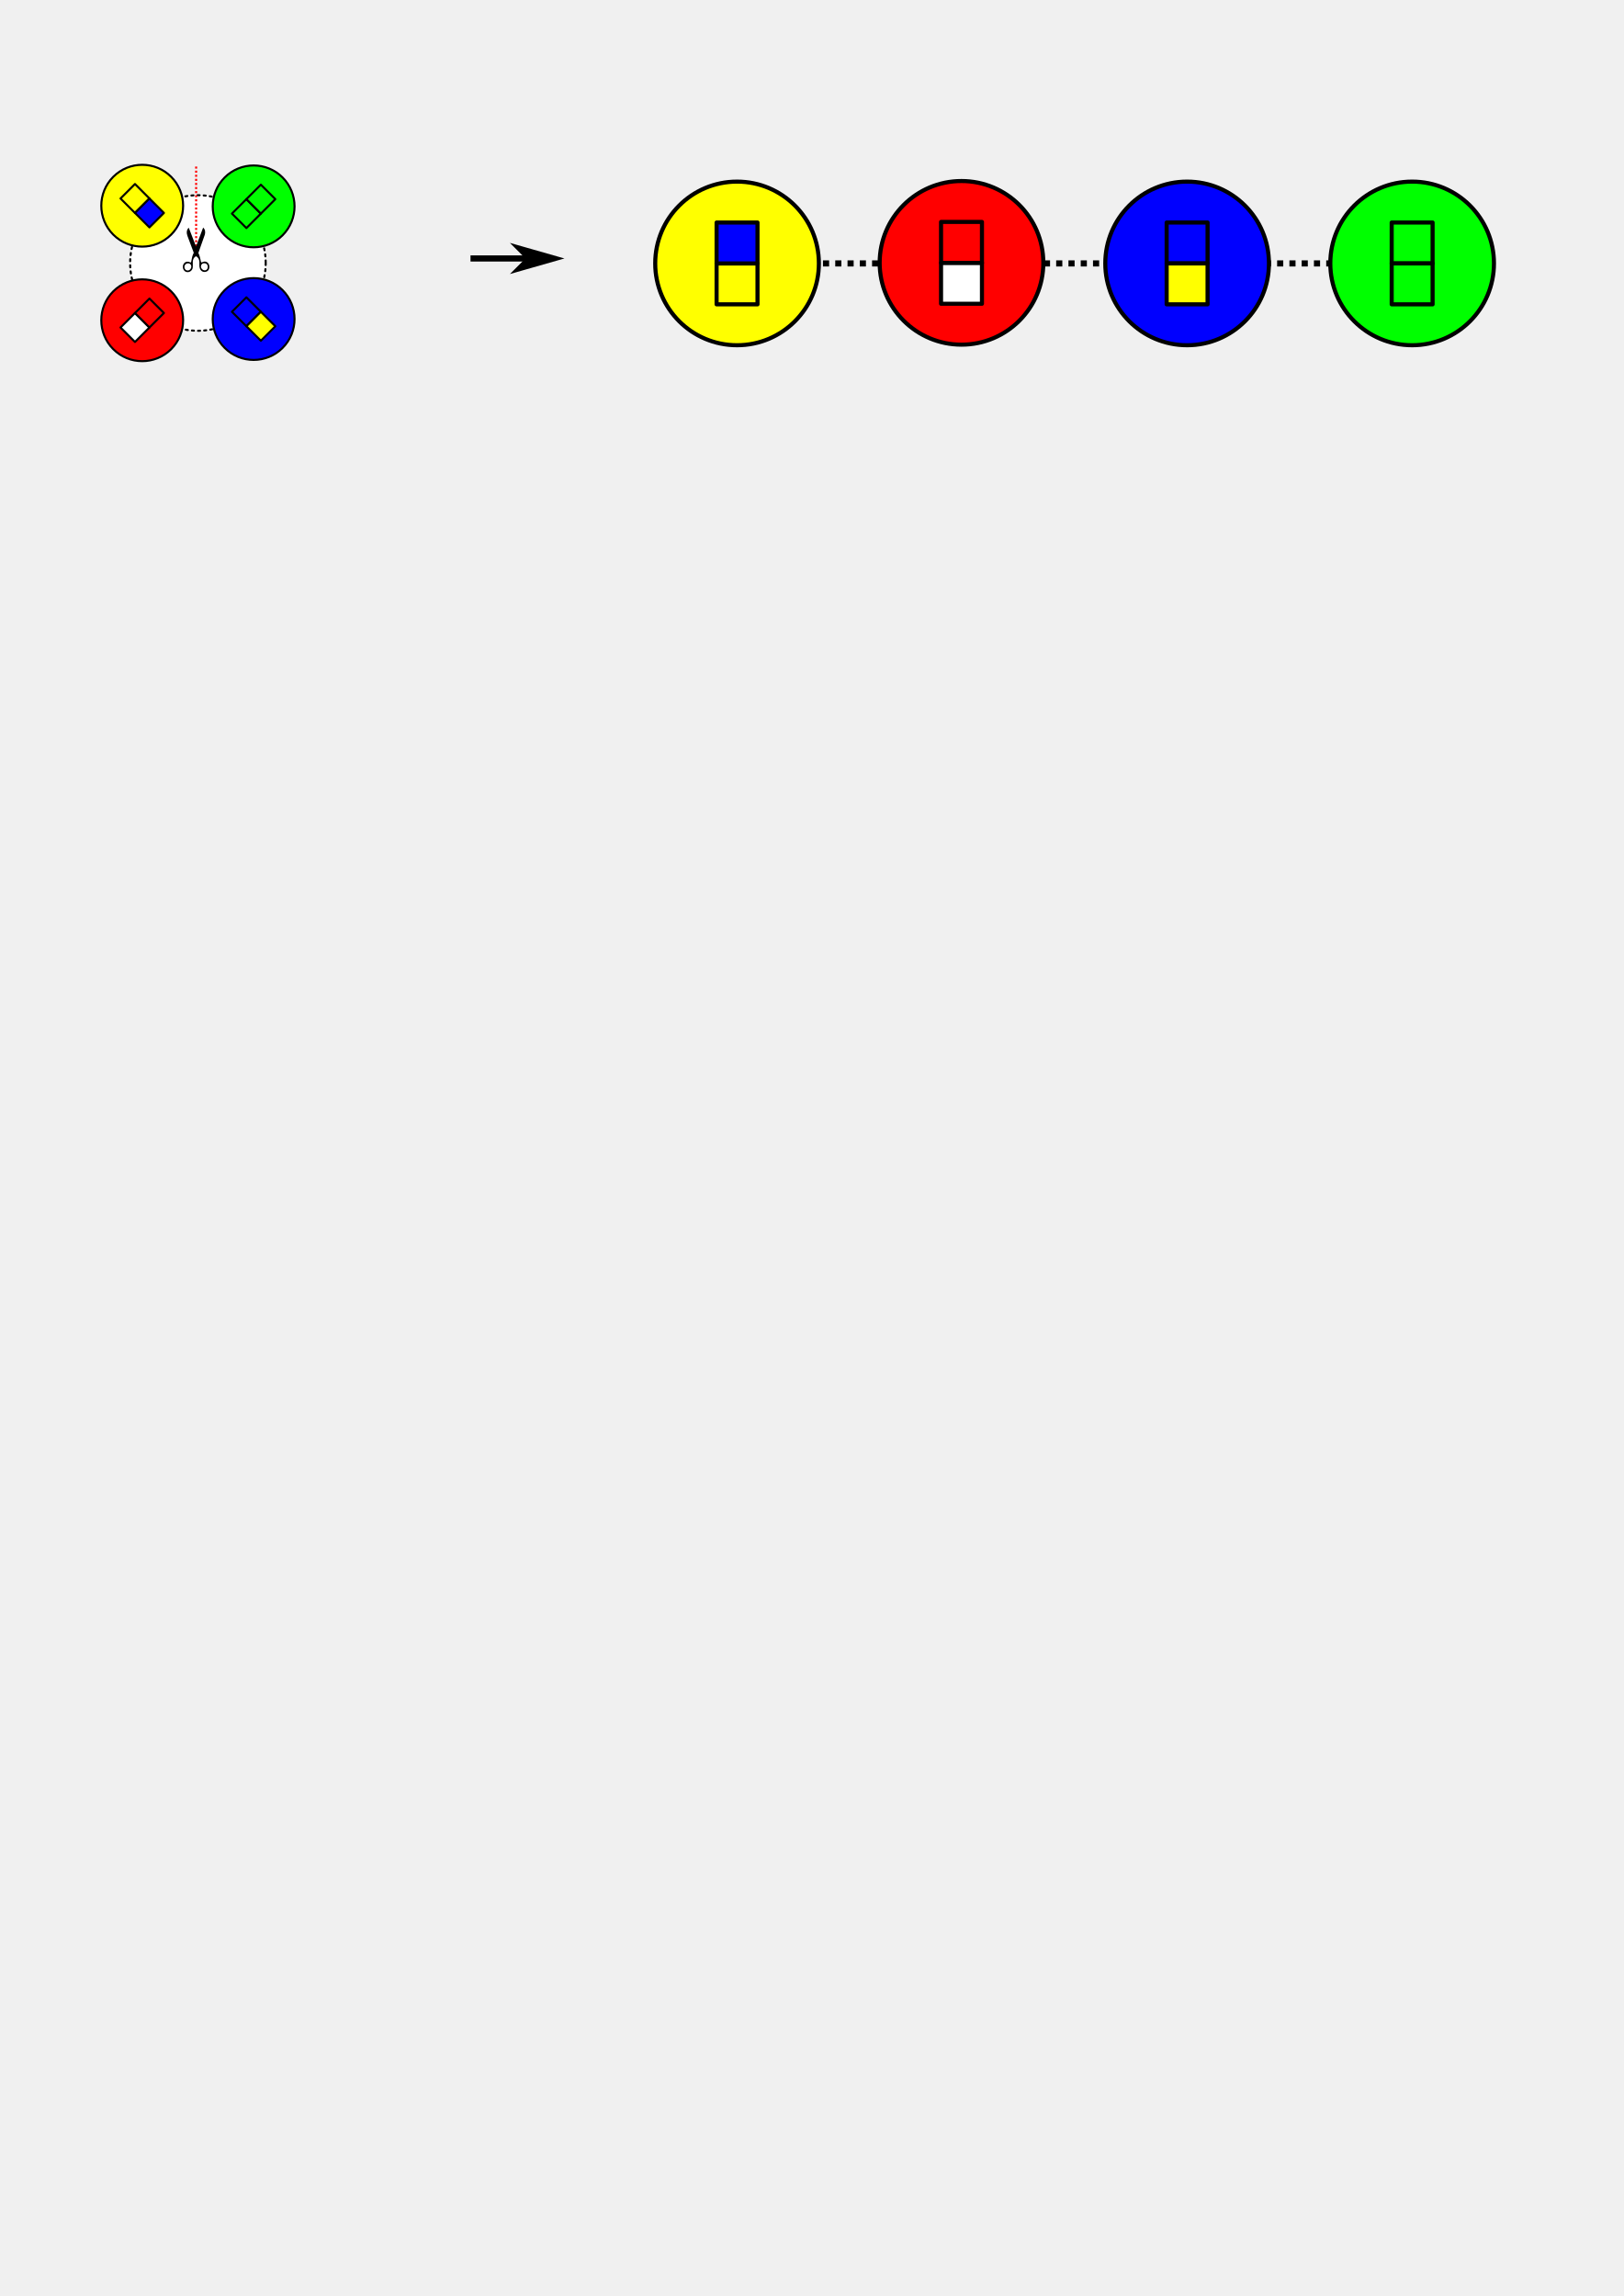
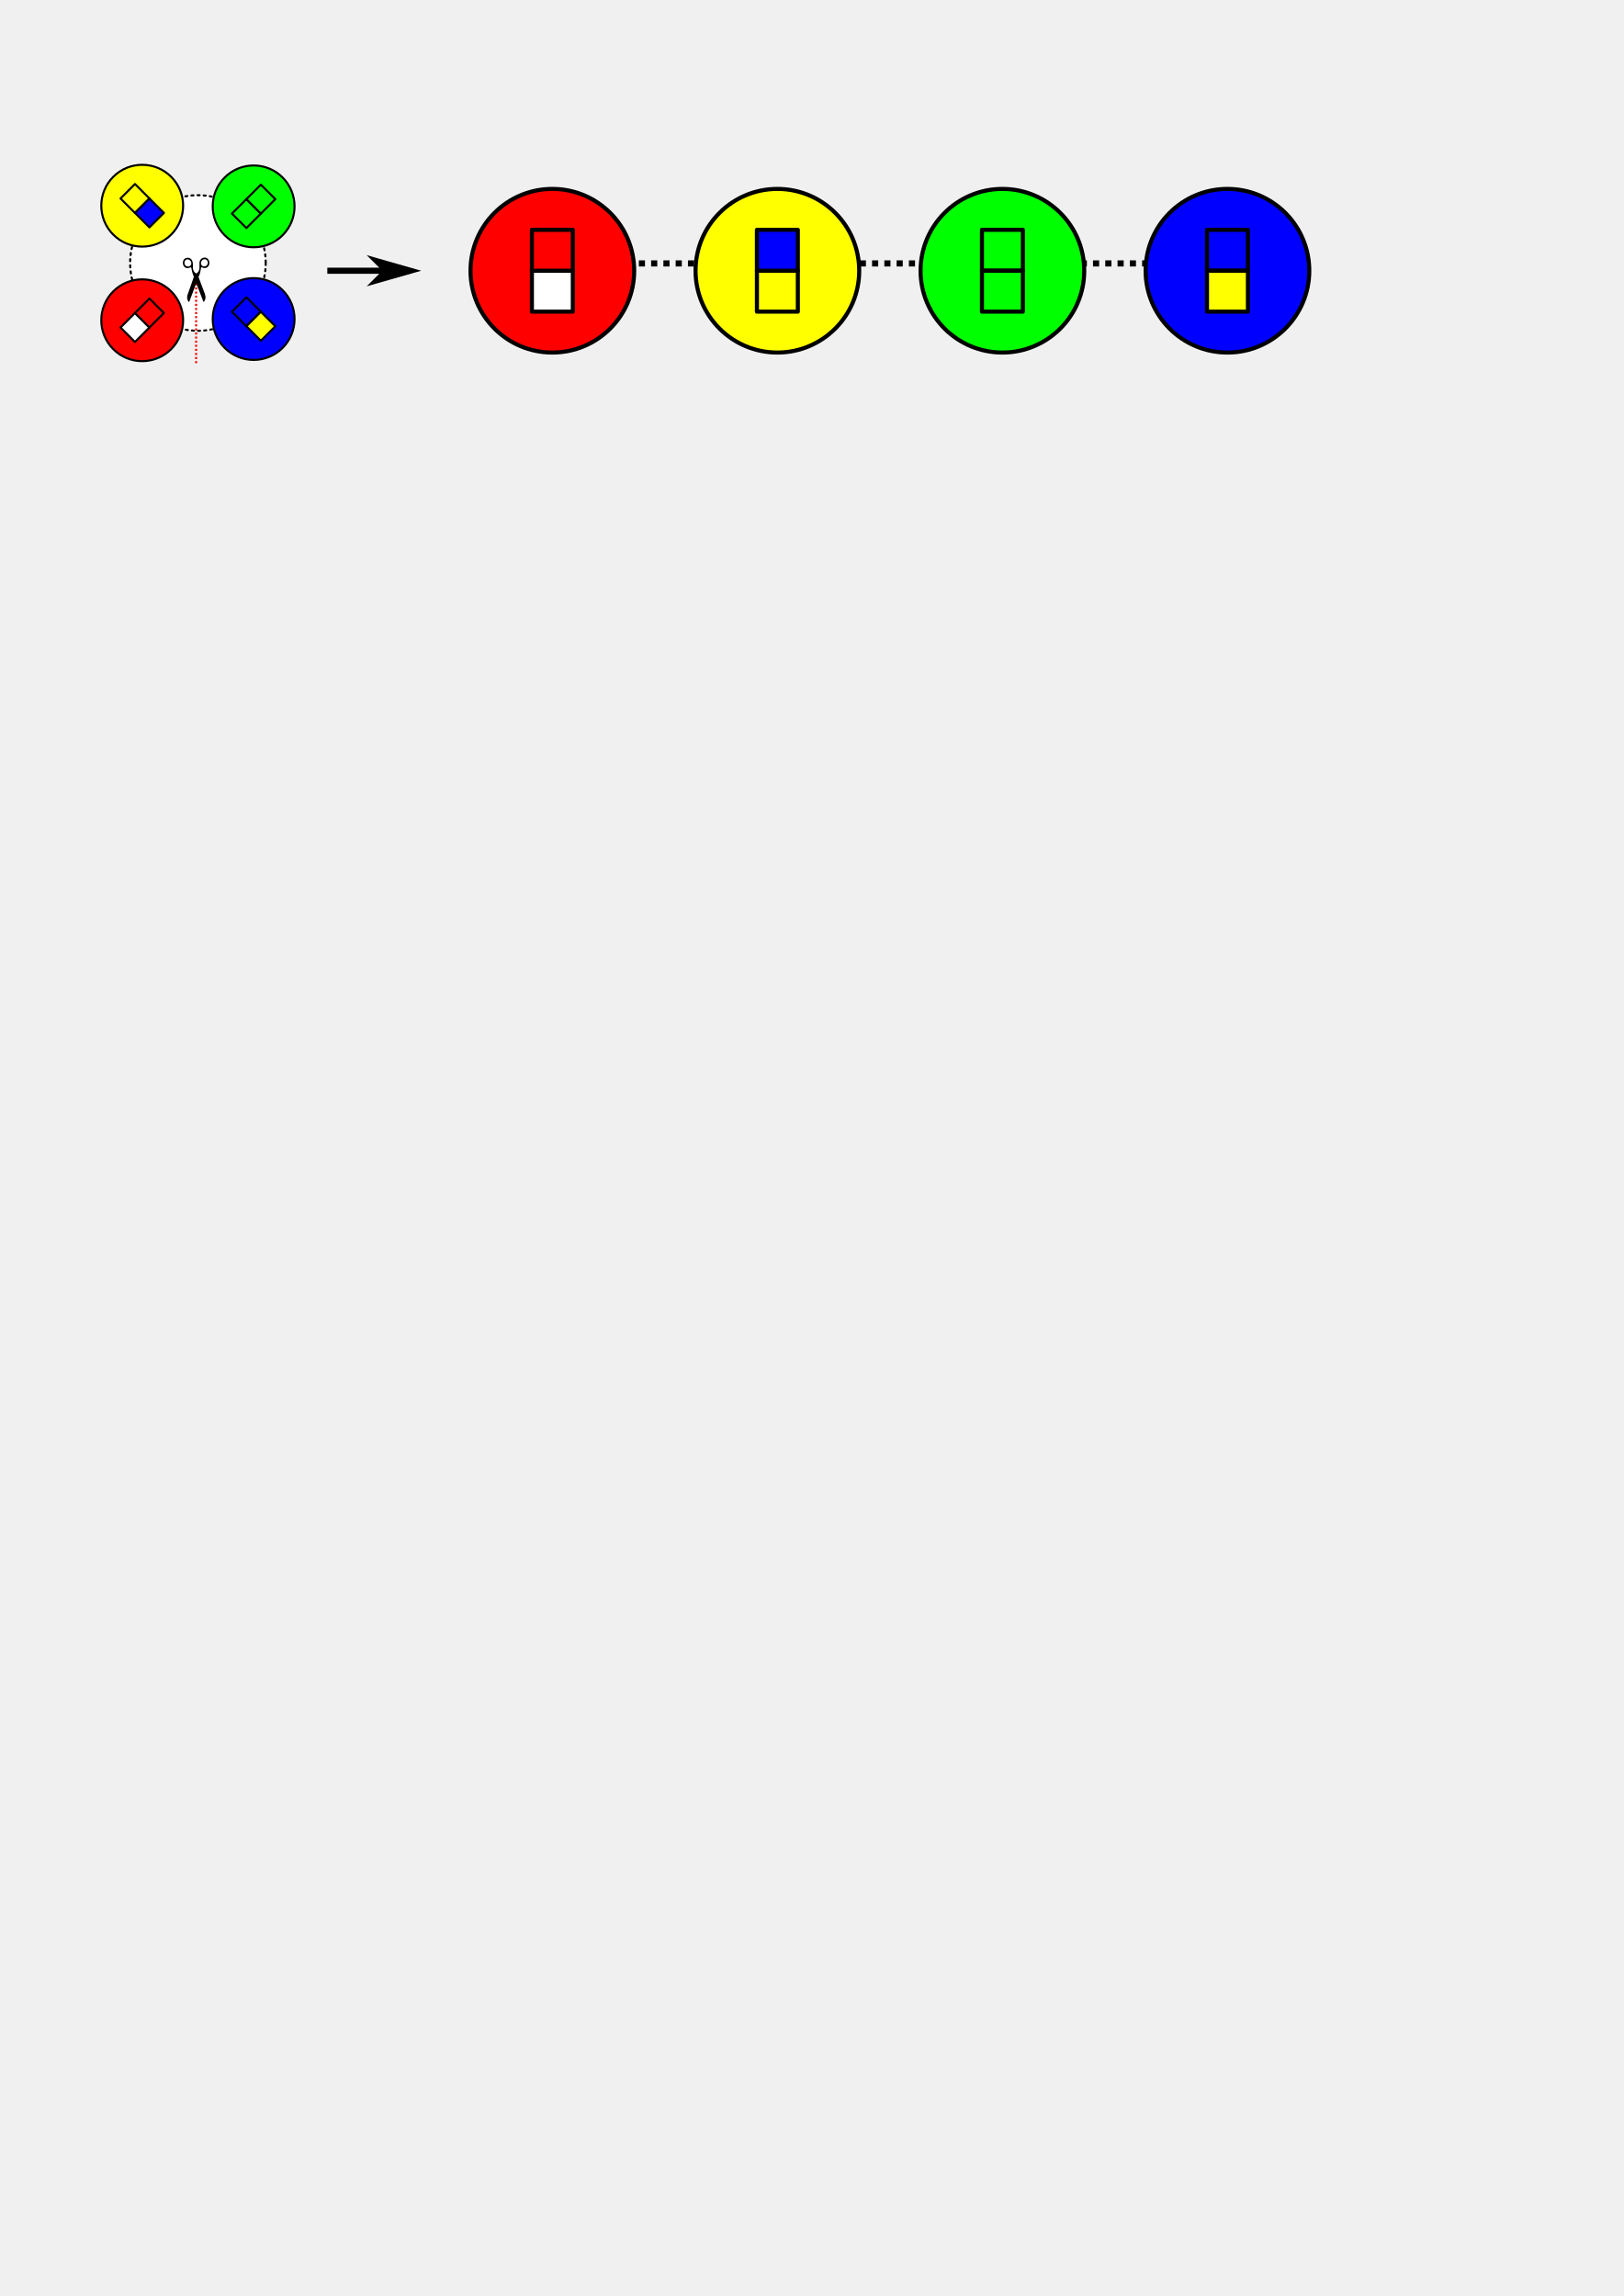
<svg xmlns="http://www.w3.org/2000/svg" width="210mm" height="297mm" id="svg3297" version="1.1">
  <defs id="defs3299">
    <marker orient="auto" refY="0.0" refX="0.0" id="Scissors" style="overflow:visible">
      <path id="schere" d="M 9.09,-3.606 C 8.12,-4.777 6.37,-4.736 5.062,-4.233 L -3.15,-1.155 C -5.538,-2.462 -7.898,-2.087 -7.898,-2.724 C -7.898,-3.221 -7.442,-3.112 -7.51,-4.407 C -7.576,-5.65 -8.874,-6.57 -10.1,-6.488 C -11.328,-6.496 -12.6,-5.555 -12.611,-4.258 C -12.702,-2.952 -11.604,-1.739 -10.304,-1.653 C -8.782,-1.427 -6.086,-2.349 -4.821,-0.082 C -5.763,1.656 -7.435,1.661 -8.947,1.574 C -10.201,1.501 -11.709,1.861 -12.307,3.095 C -12.886,4.277 -12.318,5.959 -10.99,6.321 C -9.65,6.813 -7.81,6.191 -7.491,4.65 C -7.245,3.462 -8.086,2.904 -7.764,2.473 C -7.52,2.148 -5.973,2.336 -3.216,1.098 L 5.676,4.233 C 6.8,4.547 8.173,4.536 9.168,3.431 L -0.052,-0.054 L 9.09,-3.606 z M -9.218,-5.507 C -7.923,-4.784 -8.029,-2.823 -9.374,-2.443 C -10.591,-2.02 -12.145,-3.202 -11.758,-4.521 C -11.53,-5.603 -10.104,-6.001 -9.218,-5.507 z M -9.162,2.511 C -7.811,3.01 -8.04,5.295 -9.414,5.602 C -10.325,5.919 -11.627,5.464 -11.72,4.39 C -11.897,3.085 -10.363,1.906 -9.162,2.511 z " style="fill:#000000;" />
    </marker>
    <marker style="overflow:visible" id="marker4630" refX="0" refY="0" orient="auto">
      <path transform="matrix(-0.4,0,0,-0.4,-4,0)" style="fill-rule:evenodd;stroke:#000000;stroke-width:1pt" d="M 0,0 5,-5 -12.5,0 5,5 0,0 z" id="path4632" />
    </marker>
    <marker style="overflow:visible" id="marker3275" refX="0" refY="0" orient="auto">
      <path transform="matrix(-0.4,0,0,-0.4,-4,0)" style="fill-rule:evenodd;stroke:#000000;stroke-width:1pt" d="M 0,0 5,-5 -12.5,0 5,5 0,0 z" id="path3277" />
    </marker>
    <marker orient="auto" refY="0" refX="0" id="Scissors-8" style="overflow:visible">
      <path id="schere-4" d="M 9.09,-3.606 C 8.12,-4.777 6.37,-4.736 5.062,-4.233 l -8.212,3.078 c -2.388,-1.307 -4.748,-0.933 -4.748,-1.569 0,-0.497 0.457,-0.388 0.388,-1.683 -0.066,-1.243 -1.364,-2.163 -2.59,-2.082 -1.227,-0.007 -2.499,0.933 -2.51,2.23 -0.091,1.306 1.007,2.52 2.307,2.605 1.522,0.227 4.218,-0.696 5.483,1.571 -0.942,1.738 -2.614,1.743 -4.126,1.656 -1.255,-0.072 -2.762,0.287 -3.361,1.521 -0.578,1.182 -0.011,2.865 1.317,3.226 1.34,0.492 3.181,-0.13 3.499,-1.671 0.246,-1.188 -0.595,-1.746 -0.273,-2.177 0.244,-0.325 1.791,-0.137 4.547,-1.375 L 5.676,4.233 C 6.8,4.547 8.173,4.536 9.168,3.431 L -0.052,-0.054 9.09,-3.606 z m -18.308,-1.901 c 1.295,0.723 1.189,2.684 -0.156,3.063 -1.217,0.424 -2.771,-0.759 -2.383,-2.077 0.227,-1.082 1.653,-1.481 2.54,-0.986 z m 0.056,8.017 c 1.351,0.499 1.121,2.784 -0.252,3.092 -0.911,0.316 -2.214,-0.139 -2.306,-1.212 -0.178,-1.305 1.356,-2.484 2.558,-1.879 z" style="fill:#000000" />
    </marker>
  </defs>
  <g id="layer1">
-     <path transform="matrix(0.5,0,0,0.5,-208.2512,32.39429)" d="m 676.284,192.362 a 66.284,66.284 0 1 1 -132.569,0 66.284,66.284 0 1 1 132.569,0 z" id="path5830" style="fill:#ffffff;fill-opacity:1;stroke:#000000;stroke-width:2;stroke-linecap:round;stroke-linejoin:round;stroke-miterlimit:4;stroke-opacity:1;stroke-dasharray:2, 4;stroke-dashoffset:0" />
-     <g id="g5620" transform="matrix(0.5,0,0,0.5,48.37438,64.25216)">
-       <g transform="translate(1.284267,1.930726)" id="g5610">
-         <path transform="matrix(0.7071068,-0.7071068,0.7071068,0.7071068,-413.2187,366.0303)" d="m 570,112.362 c 0,22.091 -17.909,40 -40,40 -22.091,0 -40,-17.909 -40,-40 0,-22.091 17.909,-40 40,-40 22.091,0 40,17.909 40,40 z" id="path5747" style="fill:#ffff00;fill-opacity:1;stroke:#000000;stroke-width:2;stroke-linecap:round;stroke-linejoin:round;stroke-miterlimit:4;stroke-opacity:1;stroke-dasharray:none;stroke-dashoffset:0" />
-         <rect transform="matrix(0.7071068,0.7071068,-0.7071068,0.7071068,0,0)" y="11.012" x="58.995" height="20" width="20" id="rect3953-3-3" style="fill:#ffff00;fill-opacity:1;stroke:#000000;stroke-width:2;stroke-linecap:round;stroke-linejoin:round;stroke-miterlimit:4;stroke-opacity:1;stroke-dasharray:none;stroke-dashoffset:0" />
-         <rect transform="matrix(0.7071068,0.7071068,-0.7071068,0.7071068,0,0)" y="11.012" x="78.995" height="20" width="20" id="rect3955-1-5" style="fill:#0000ff;fill-opacity:1;stroke:#000000;stroke-width:2;stroke-linecap:round;stroke-linejoin:round;stroke-miterlimit:4;stroke-opacity:1;stroke-dasharray:none;stroke-dashoffset:0" />
+     <g id="g4535">
+       <path style="fill:#ffffff;fill-opacity:1;stroke:#000000;stroke-width:2;stroke-linecap:round;stroke-linejoin:round;stroke-miterlimit:4;stroke-opacity:1;stroke-dasharray:2, 4;stroke-dashoffset:0" id="path5830" d="m 676.284,192.362 a 66.284,66.284 0 1 1 -132.569,0 66.284,66.284 0 1 1 132.569,0 z" transform="matrix(0.5,0,0,0.5,-208.2512,32.39429)" />
+       <g transform="matrix(0.5,0,0,0.5,48.37438,64.25216)" id="g5620">
+         <g id="g5610" transform="translate(1.284267,1.930726)">
+           <path style="fill:#ffff00;fill-opacity:1;stroke:#000000;stroke-width:2;stroke-linecap:round;stroke-linejoin:round;stroke-miterlimit:4;stroke-opacity:1;stroke-dasharray:none;stroke-dashoffset:0" id="path5747" d="m 570,112.362 c 0,22.091 -17.909,40 -40,40 -22.091,0 -40,-17.909 -40,-40 0,-22.091 17.909,-40 40,-40 22.091,0 40,17.909 40,40 z" transform="matrix(0.7071068,-0.7071068,0.7071068,0.7071068,-413.2187,366.0303)" />
+           <rect style="fill:#ffff00;fill-opacity:1;stroke:#000000;stroke-width:2;stroke-linecap:round;stroke-linejoin:round;stroke-miterlimit:4;stroke-opacity:1;stroke-dasharray:none;stroke-dashoffset:0" id="rect3953-3-3" width="20" height="20" x="58.995" y="11.012" transform="matrix(0.7071068,0.7071068,-0.7071068,0.7071068,0,0)" />
+           <rect style="fill:#0000ff;fill-opacity:1;stroke:#000000;stroke-width:2;stroke-linecap:round;stroke-linejoin:round;stroke-miterlimit:4;stroke-opacity:1;stroke-dasharray:none;stroke-dashoffset:0" id="rect3955-1-5" width="20" height="20" x="78.995" y="11.012" transform="matrix(0.7071068,0.7071068,-0.7071068,0.7071068,0,0)" />
+         </g>
+         <g id="g5605" transform="translate(-49.78677,2.57542)">
+           <path transform="matrix(-0.7071068,-0.7071068,0.7071068,-0.7071068,496.3145,524.9344)" style="fill:#00ff00;fill-opacity:1;stroke:#000000;stroke-width:2;stroke-linecap:round;stroke-linejoin:round;stroke-miterlimit:4;stroke-opacity:1;stroke-dasharray:none;stroke-dashoffset:0" id="path5747-1" d="m 570,112.362 c 0,22.091 -17.909,40 -40,40 -22.091,0 -40,-17.909 -40,-40 0,-22.091 17.909,-40 40,-40 22.091,0 40,17.909 40,40 z" />
+           <rect style="fill:#00ff00;fill-opacity:1;stroke:#000000;stroke-width:2;stroke-linecap:round;stroke-linejoin:round;stroke-miterlimit:4;stroke-opacity:1;stroke-dasharray:none;stroke-dashoffset:0" id="rect3953-3-3-2" width="20" height="20" x="72.125" y="182.132" transform="matrix(0.7071068,-0.7071068,0.7071068,0.7071068,0,0)" />
+           <rect style="fill:#00ff00;fill-opacity:1;stroke:#000000;stroke-width:2;stroke-linecap:round;stroke-linejoin:round;stroke-miterlimit:4;stroke-opacity:1;stroke-dasharray:none;stroke-dashoffset:0" id="rect3955-1-5-8" width="20" height="20" x="92.125" y="182.132" transform="matrix(0.7071068,-0.7071068,0.7071068,0.7071068,0,0)" />
+         </g>
+         <g id="g5615" transform="translate(1.284274,-46.06925)">
+           <path transform="matrix(-0.7071068,-0.7071068,0.7071068,-0.7071068,336.3145,684.9344)" style="fill:#ff0000;fill-opacity:1;stroke:#000000;stroke-width:2;stroke-linecap:round;stroke-linejoin:round;stroke-miterlimit:4;stroke-opacity:1;stroke-dasharray:none;stroke-dashoffset:0" id="path5747-8" d="m 570,112.362 c 0,22.091 -17.909,40 -40,40 -22.091,0 -40,-17.909 -40,-40 0,-22.091 17.909,-40 40,-40 22.091,0 40,17.909 40,40 z" />
+           <rect style="fill:#ffffff;fill-opacity:1;stroke:#000000;stroke-width:2;stroke-linecap:round;stroke-linejoin:round;stroke-miterlimit:4;stroke-opacity:1;stroke-dasharray:none;stroke-dashoffset:0" id="rect3953-3-3-7" width="20" height="20" x="-154.149" y="182.132" transform="matrix(0.7071068,-0.7071068,0.7071068,0.7071068,0,0)" />
+           <rect style="fill:#ff0000;fill-opacity:1;stroke:#000000;stroke-width:2;stroke-linecap:round;stroke-linejoin:round;stroke-miterlimit:4;stroke-opacity:1;stroke-dasharray:none;stroke-dashoffset:0" id="rect3955-1-5-5" width="20" height="20" x="-134.149" y="182.132" transform="matrix(0.7071068,-0.7071068,0.7071068,0.7071068,0,0)" />
+         </g>
+         <g id="g5600" transform="translate(-49.78679,-47.28246)">
+           <path transform="matrix(0.7071068,-0.7071068,0.7071068,0.7071068,-253.2187,526.0303)" style="fill:#0000ff;fill-opacity:1;stroke:#000000;stroke-width:2;stroke-linecap:round;stroke-linejoin:round;stroke-miterlimit:4;stroke-opacity:1;stroke-dasharray:none;stroke-dashoffset:0" id="path5747-2" d="m 570,112.362 c 0,22.091 -17.909,40 -40,40 -22.091,0 -40,-17.909 -40,-40 0,-22.091 17.909,-40 40,-40 22.091,0 40,17.909 40,40 z" />
+           <rect style="fill:#0000ff;fill-opacity:1;stroke:#000000;stroke-width:2;stroke-linecap:round;stroke-linejoin:round;stroke-miterlimit:4;stroke-opacity:1;stroke-dasharray:none;stroke-dashoffset:0" id="rect3953-3-3-8" width="20" height="20" x="285.269" y="11.012" transform="matrix(0.7071068,0.7071068,-0.7071068,0.7071068,0,0)" />
+           <rect style="fill:#ffff00;fill-opacity:1;stroke:#000000;stroke-width:2;stroke-linecap:round;stroke-linejoin:round;stroke-miterlimit:4;stroke-opacity:1;stroke-dasharray:none;stroke-dashoffset:0" id="rect3955-1-5-0" width="20" height="20" x="305.269" y="11.012" transform="matrix(0.7071068,0.7071068,-0.7071068,0.7071068,0,0)" />
+         </g>
      </g>
-       <g transform="translate(-49.78677,2.57542)" id="g5605">
-         <path d="m 570,112.362 c 0,22.091 -17.909,40 -40,40 -22.091,0 -40,-17.909 -40,-40 0,-22.091 17.909,-40 40,-40 22.091,0 40,17.909 40,40 z" id="path5747-1" style="fill:#00ff00;fill-opacity:1;stroke:#000000;stroke-width:2;stroke-linecap:round;stroke-linejoin:round;stroke-miterlimit:4;stroke-opacity:1;stroke-dasharray:none;stroke-dashoffset:0" transform="matrix(-0.7071068,-0.7071068,0.7071068,-0.7071068,496.3145,524.9344)" />
-         <rect transform="matrix(0.7071068,-0.7071068,0.7071068,0.7071068,0,0)" y="182.132" x="72.125" height="20" width="20" id="rect3953-3-3-2" style="fill:#00ff00;fill-opacity:1;stroke:#000000;stroke-width:2;stroke-linecap:round;stroke-linejoin:round;stroke-miterlimit:4;stroke-opacity:1;stroke-dasharray:none;stroke-dashoffset:0" />
-         <rect transform="matrix(0.7071068,-0.7071068,0.7071068,0.7071068,0,0)" y="182.132" x="92.125" height="20" width="20" id="rect3955-1-5-8" style="fill:#00ff00;fill-opacity:1;stroke:#000000;stroke-width:2;stroke-linecap:round;stroke-linejoin:round;stroke-miterlimit:4;stroke-opacity:1;stroke-dasharray:none;stroke-dashoffset:0" />
-       </g>
-       <g transform="translate(1.284274,-46.06925)" id="g5615">
-         <path d="m 570,112.362 c 0,22.091 -17.909,40 -40,40 -22.091,0 -40,-17.909 -40,-40 0,-22.091 17.909,-40 40,-40 22.091,0 40,17.909 40,40 z" id="path5747-8" style="fill:#ff0000;fill-opacity:1;stroke:#000000;stroke-width:2;stroke-linecap:round;stroke-linejoin:round;stroke-miterlimit:4;stroke-opacity:1;stroke-dasharray:none;stroke-dashoffset:0" transform="matrix(-0.7071068,-0.7071068,0.7071068,-0.7071068,336.3145,684.9344)" />
-         <rect transform="matrix(0.7071068,-0.7071068,0.7071068,0.7071068,0,0)" y="182.132" x="-154.149" height="20" width="20" id="rect3953-3-3-7" style="fill:#ffffff;fill-opacity:1;stroke:#000000;stroke-width:2;stroke-linecap:round;stroke-linejoin:round;stroke-miterlimit:4;stroke-opacity:1;stroke-dasharray:none;stroke-dashoffset:0" />
-         <rect transform="matrix(0.7071068,-0.7071068,0.7071068,0.7071068,0,0)" y="182.132" x="-134.149" height="20" width="20" id="rect3955-1-5-5" style="fill:#ff0000;fill-opacity:1;stroke:#000000;stroke-width:2;stroke-linecap:round;stroke-linejoin:round;stroke-miterlimit:4;stroke-opacity:1;stroke-dasharray:none;stroke-dashoffset:0" />
-       </g>
-       <g transform="translate(-49.78679,-47.28246)" id="g5600">
-         <path d="m 570,112.362 c 0,22.091 -17.909,40 -40,40 -22.091,0 -40,-17.909 -40,-40 0,-22.091 17.909,-40 40,-40 22.091,0 40,17.909 40,40 z" id="path5747-2" style="fill:#0000ff;fill-opacity:1;stroke:#000000;stroke-width:2;stroke-linecap:round;stroke-linejoin:round;stroke-miterlimit:4;stroke-opacity:1;stroke-dasharray:none;stroke-dashoffset:0" transform="matrix(0.7071068,-0.7071068,0.7071068,0.7071068,-253.2187,526.0303)" />
-         <rect transform="matrix(0.7071068,0.7071068,-0.7071068,0.7071068,0,0)" y="11.012" x="285.269" height="20" width="20" id="rect3953-3-3-8" style="fill:#0000ff;fill-opacity:1;stroke:#000000;stroke-width:2;stroke-linecap:round;stroke-linejoin:round;stroke-miterlimit:4;stroke-opacity:1;stroke-dasharray:none;stroke-dashoffset:0" />
-         <rect transform="matrix(0.7071068,0.7071068,-0.7071068,0.7071068,0,0)" y="11.012" x="305.269" height="20" width="20" id="rect3955-1-5-0" style="fill:#ffff00;fill-opacity:1;stroke:#000000;stroke-width:2;stroke-linecap:round;stroke-linejoin:round;stroke-miterlimit:4;stroke-opacity:1;stroke-dasharray:none;stroke-dashoffset:0" />
-       </g>
+       <path id="path3388" d="m 95.874,138.549 0,40" style="fill:none;stroke:#ff0000;stroke-width:1;stroke-linecap:butt;stroke-linejoin:miter;stroke-miterlimit:4;stroke-opacity:1;stroke-dasharray:1, 1;stroke-dashoffset:0;marker-start:url(#Scissors);marker-mid:none" />
    </g>
-     <path style="fill:none;stroke:#ff0000;stroke-width:1;stroke-linecap:butt;stroke-linejoin:miter;stroke-miterlimit:4;stroke-opacity:1;stroke-dasharray:1, 1;stroke-dashoffset:0;marker-start:url(#Scissors);marker-mid:none" d="m 95.874,120.433 0,-40" id="path3388" />
-     <g id="g5142" transform="translate(20.28429,-163.5736)">
-       <path id="path5102" d="m 340,292.362 330,0" style="fill:none;stroke:#000000;stroke-width:3;stroke-linecap:butt;stroke-linejoin:miter;stroke-miterlimit:4;stroke-opacity:1;stroke-dasharray:3, 3;stroke-dashoffset:0" />
-       <g transform="matrix(-0.7071068,-0.7071068,0.7071068,-0.7071068,564.6038,703.7524)" id="g5087">
+     <g id="g4573" transform="translate(-90,-4.5034039e-7)">
+       <path id="path5102" d="m 360.284,128.789 330,0" style="fill:none;stroke:#000000;stroke-width:3;stroke-linecap:butt;stroke-linejoin:miter;stroke-miterlimit:4;stroke-opacity:1;stroke-dasharray:3, 3;stroke-dashoffset:0" />
+       <g transform="matrix(-0.7071068,-0.7071068,0.7071068,-0.7071068,694.6038,543.7524)" id="g5087">
        <path transform="matrix(0.7071068,-0.7071068,0.7071068,0.7071068,-4.50293,427.3924)" d="m 570,112.362 c 0,22.091 -17.909,40 -40,40 -22.091,0 -40,-17.909 -40,-40 0,-22.091 17.909,-40 40,-40 22.091,0 40,17.909 40,40 z" id="path5747-5" style="fill:#ffff00;fill-opacity:1;stroke:#000000;stroke-width:2;stroke-linecap:round;stroke-linejoin:round;stroke-miterlimit:4;stroke-opacity:1;stroke-dasharray:none;stroke-dashoffset:0" />
        <rect transform="matrix(0.7071068,0.7071068,-0.7071068,0.7071068,0,0)" y="-234.604" x="391.39" height="20" width="20" id="rect3953-3-3-1" style="fill:#ffff00;fill-opacity:1;stroke:#000000;stroke-width:2;stroke-linecap:round;stroke-linejoin:round;stroke-miterlimit:4;stroke-opacity:1;stroke-dasharray:none;stroke-dashoffset:0" />
        <rect transform="matrix(0.7071068,0.7071068,-0.7071068,0.7071068,0,0)" y="-234.604" x="411.39" height="20" width="20" id="rect3955-1-5-03" style="fill:#0000ff;fill-opacity:1;stroke:#000000;stroke-width:2;stroke-linecap:round;stroke-linejoin:round;stroke-miterlimit:4;stroke-opacity:1;stroke-dasharray:none;stroke-dashoffset:0" />
      </g>
-       <g transform="matrix(-0.7071068,0.7071068,-0.7071068,-0.7071068,1194.527,-45.37875)" id="g5082">
+       <g transform="matrix(-0.7071068,0.7071068,-0.7071068,-0.7071068,1104.527,-205.3787)" id="g5082">
        <path d="m 570,112.362 c 0,22.091 -17.909,40 -40,40 -22.091,0 -40,-17.909 -40,-40 0,-22.091 17.909,-40 40,-40 22.091,0 40,17.909 40,40 z" id="path5747-1-7" style="fill:#00ff00;fill-opacity:1;stroke:#000000;stroke-width:2;stroke-linecap:round;stroke-linejoin:round;stroke-miterlimit:4;stroke-opacity:1;stroke-dasharray:none;stroke-dashoffset:0" transform="matrix(-0.7071068,-0.7071068,0.7071068,-0.7071068,905.0303,586.2966)" />
        <rect transform="matrix(0.7071068,-0.7071068,0.7071068,0.7071068,0,0)" y="514.527" x="317.741" height="20" width="20" id="rect3953-3-3-2-7" style="fill:#00ff00;fill-opacity:1;stroke:#000000;stroke-width:2;stroke-linecap:round;stroke-linejoin:round;stroke-miterlimit:4;stroke-opacity:1;stroke-dasharray:none;stroke-dashoffset:0" />
        <rect transform="matrix(0.7071068,-0.7071068,0.7071068,0.7071068,0,0)" y="514.527" x="337.741" height="20" width="20" id="rect3955-1-5-8-7" style="fill:#00ff00;fill-opacity:1;stroke:#000000;stroke-width:2;stroke-linecap:round;stroke-linejoin:round;stroke-miterlimit:4;stroke-opacity:1;stroke-dasharray:none;stroke-dashoffset:0" />
      </g>
-       <g transform="matrix(0.7071068,-0.7071068,0.7071068,0.7071068,-74.81157,403.5447)" id="g5092">
+       <g transform="matrix(0.7071068,-0.7071068,0.7071068,0.7071068,-164.5273,243.829)" id="g5092">
        <path d="m 570,112.362 c 0,22.091 -17.909,40 -40,40 -22.091,0 -40,-17.909 -40,-40 0,-22.091 17.909,-40 40,-40 22.091,0 40,17.909 40,40 z" id="path5747-8-8" style="fill:#ff0000;fill-opacity:1;stroke:#000000;stroke-width:2;stroke-linecap:round;stroke-linejoin:round;stroke-miterlimit:4;stroke-opacity:1;stroke-dasharray:none;stroke-dashoffset:0" transform="matrix(-0.7071068,-0.7071068,0.7071068,-0.7071068,745.0303,746.2965)" />
        <rect transform="matrix(0.7071068,-0.7071068,0.7071068,0.7071068,0,0)" y="514.527" x="91.467" height="20" width="20" id="rect3953-3-3-7-7" style="fill:#ffffff;fill-opacity:1;stroke:#000000;stroke-width:2;stroke-linecap:round;stroke-linejoin:round;stroke-miterlimit:4;stroke-opacity:1;stroke-dasharray:none;stroke-dashoffset:0" />
        <rect transform="matrix(0.7071068,-0.7071068,0.7071068,0.7071068,0,0)" y="514.527" x="111.467" height="20" width="20" id="rect3955-1-5-5-3" style="fill:#ff0000;fill-opacity:1;stroke:#000000;stroke-width:2;stroke-linecap:round;stroke-linejoin:round;stroke-miterlimit:4;stroke-opacity:1;stroke-dasharray:none;stroke-dashoffset:0" />
      </g>
-       <g transform="matrix(0.7071068,0.7071068,-0.7071068,0.7071068,335.3961,-345.3022)" id="g5097">
+       <g transform="matrix(0.7071068,0.7071068,-0.7071068,0.7071068,465.3961,-505.3022)" id="g5097">
        <path d="m 570,112.362 c 0,22.091 -17.909,40 -40,40 -22.091,0 -40,-17.909 -40,-40 0,-22.091 17.909,-40 40,-40 22.091,0 40,17.909 40,40 z" id="path5747-2-5" style="fill:#0000ff;fill-opacity:1;stroke:#000000;stroke-width:2;stroke-linecap:round;stroke-linejoin:round;stroke-miterlimit:4;stroke-opacity:1;stroke-dasharray:none;stroke-dashoffset:0" transform="matrix(0.7071068,-0.7071068,0.7071068,0.7071068,155.4971,587.3924)" />
        <rect transform="matrix(0.7071068,0.7071068,-0.7071068,0.7071068,0,0)" y="-234.604" x="617.664" height="20" width="20" id="rect3953-3-3-8-9" style="fill:#0000ff;fill-opacity:1;stroke:#000000;stroke-width:2;stroke-linecap:round;stroke-linejoin:round;stroke-miterlimit:4;stroke-opacity:1;stroke-dasharray:none;stroke-dashoffset:0" />
        <rect transform="matrix(0.7071068,0.7071068,-0.7071068,0.7071068,0,0)" y="-234.604" x="637.664" height="20" width="20" id="rect3955-1-5-0-0" style="fill:#ffff00;fill-opacity:1;stroke:#000000;stroke-width:2;stroke-linecap:round;stroke-linejoin:round;stroke-miterlimit:4;stroke-opacity:1;stroke-dasharray:none;stroke-dashoffset:0" />
      </g>
    </g>
-     <path style="fill:none;stroke:#000000;stroke-width:3;stroke-linecap:butt;stroke-linejoin:miter;stroke-miterlimit:4;stroke-opacity:1;stroke-dasharray:none;marker-end:url(#marker3275)" d="m 230,126.362 40,0" id="path5190" />
+     <path style="fill:none;stroke:#000000;stroke-width:3;stroke-linecap:butt;stroke-linejoin:miter;stroke-miterlimit:4;stroke-opacity:1;stroke-dasharray:none;marker-end:url(#marker3275)" d="m 160,132.362 40,0" id="path5190" />
  </g>
</svg>
